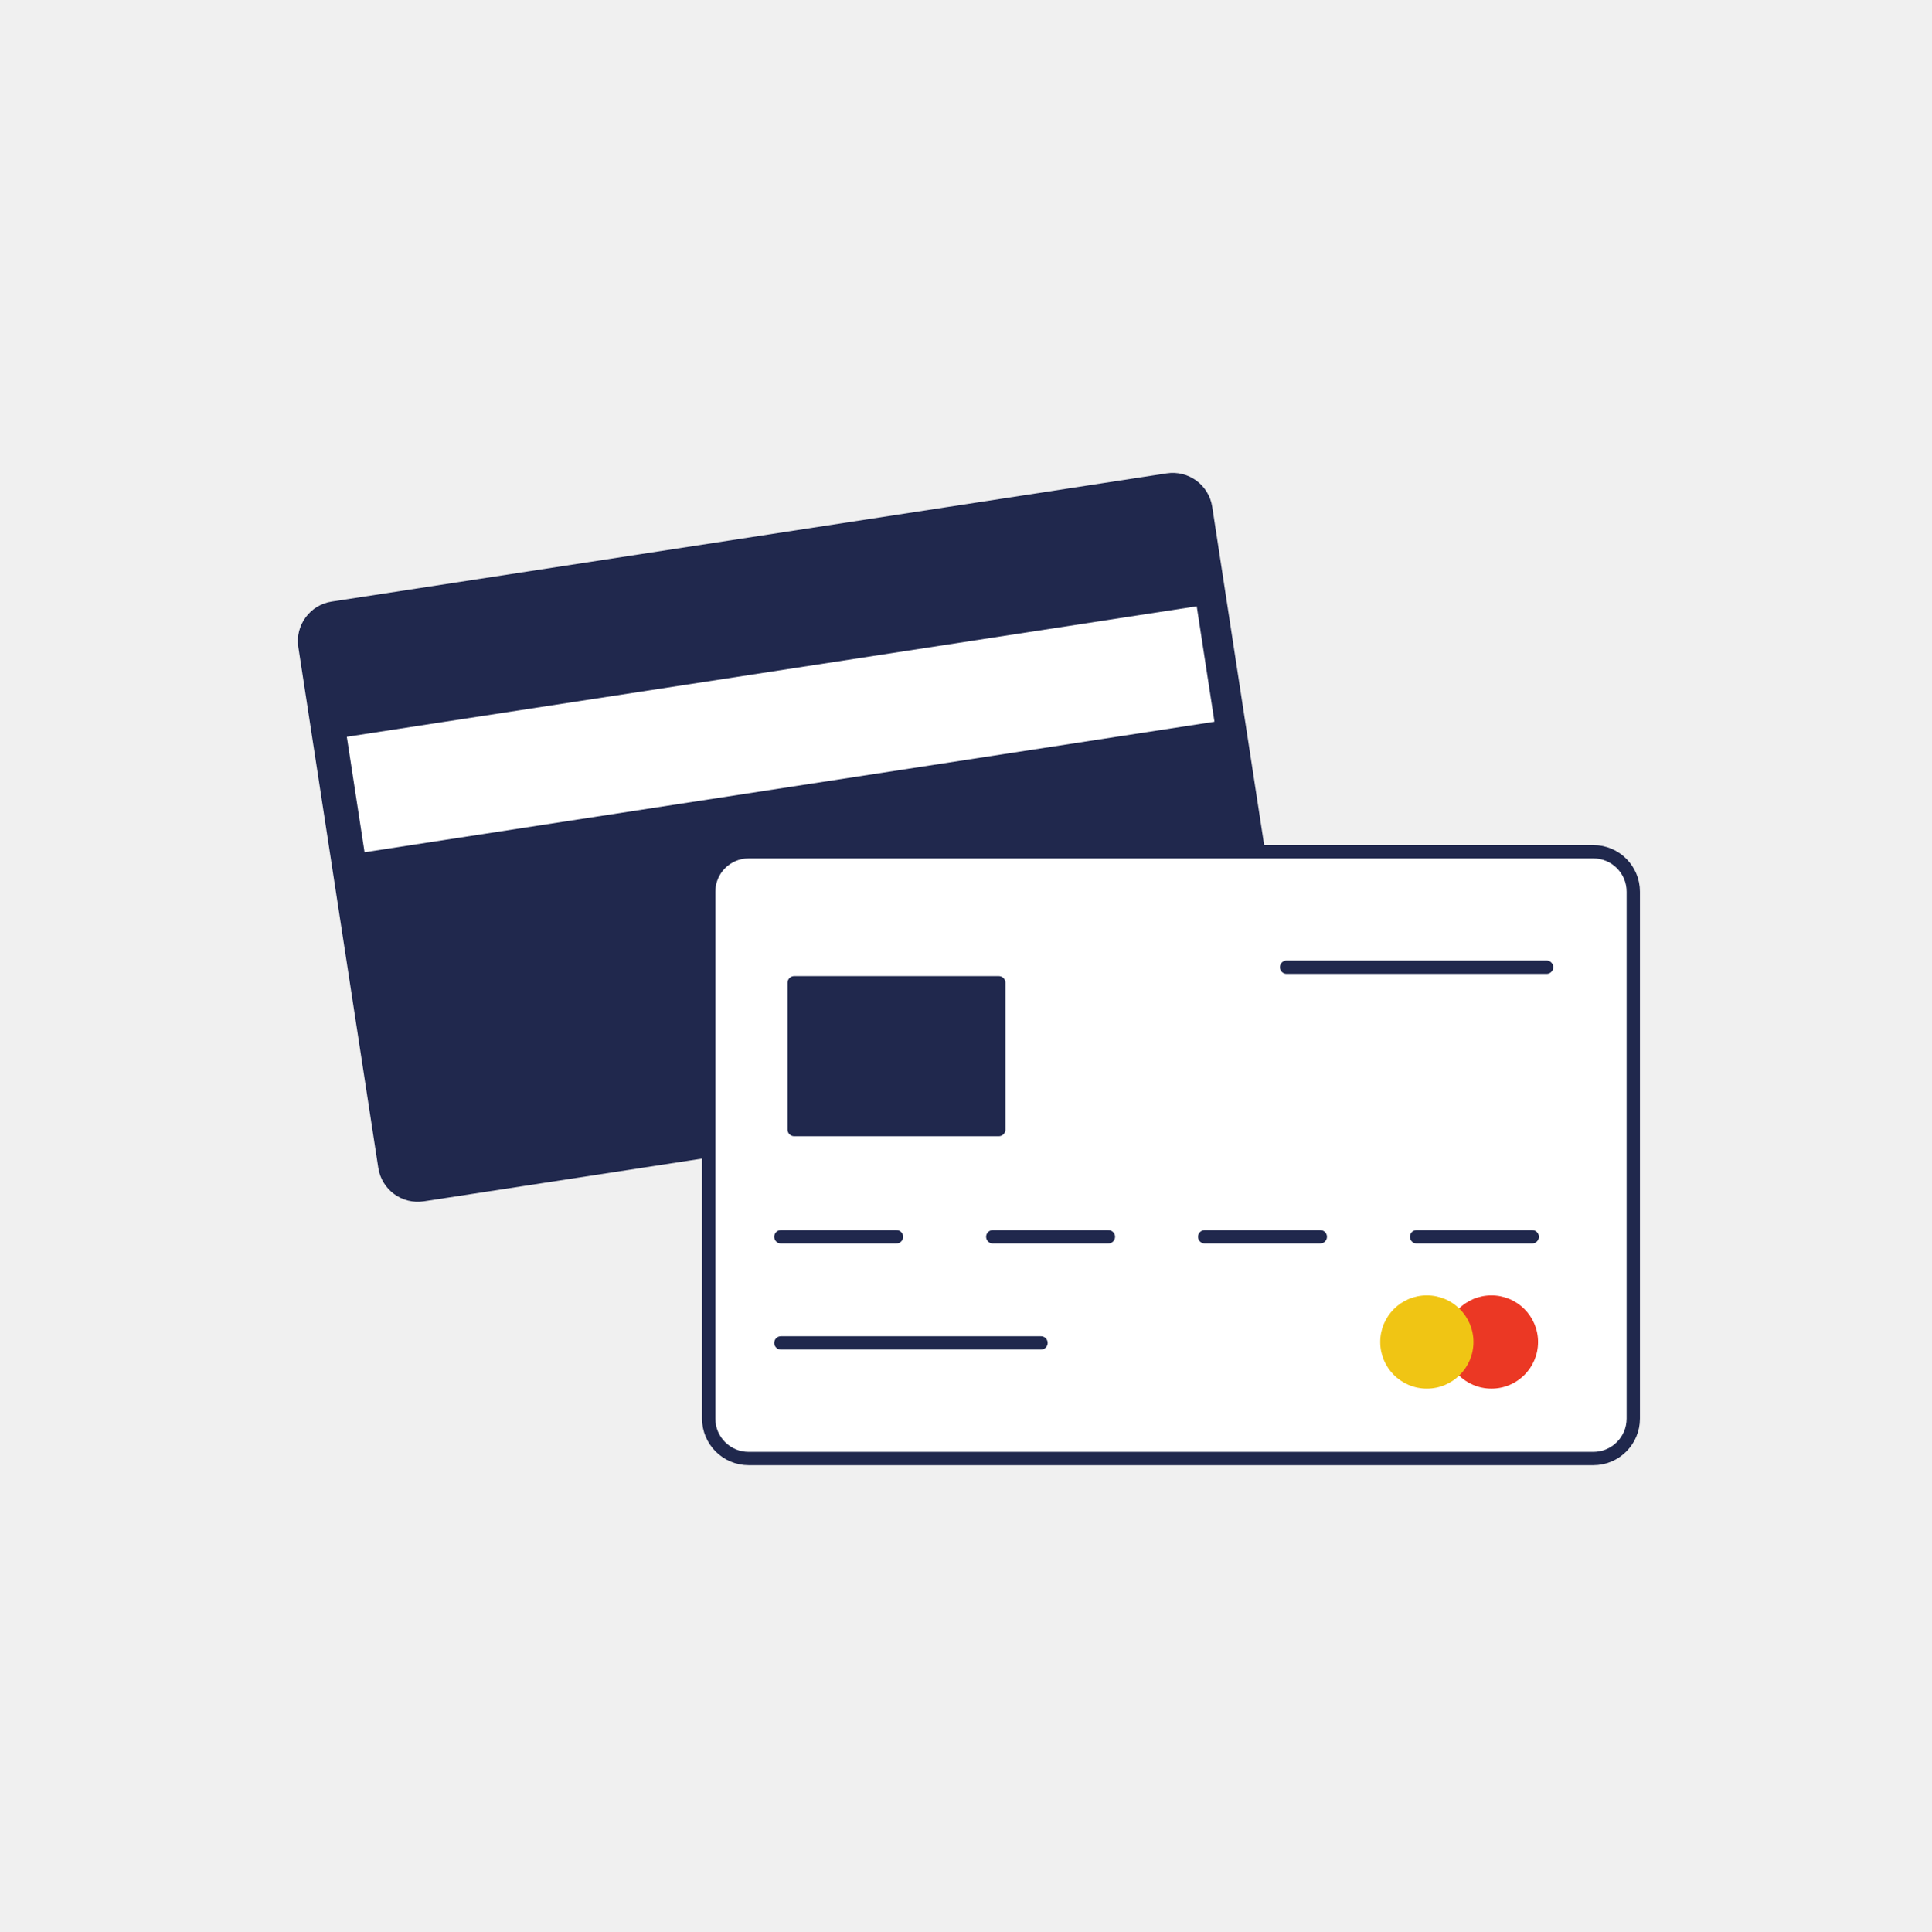
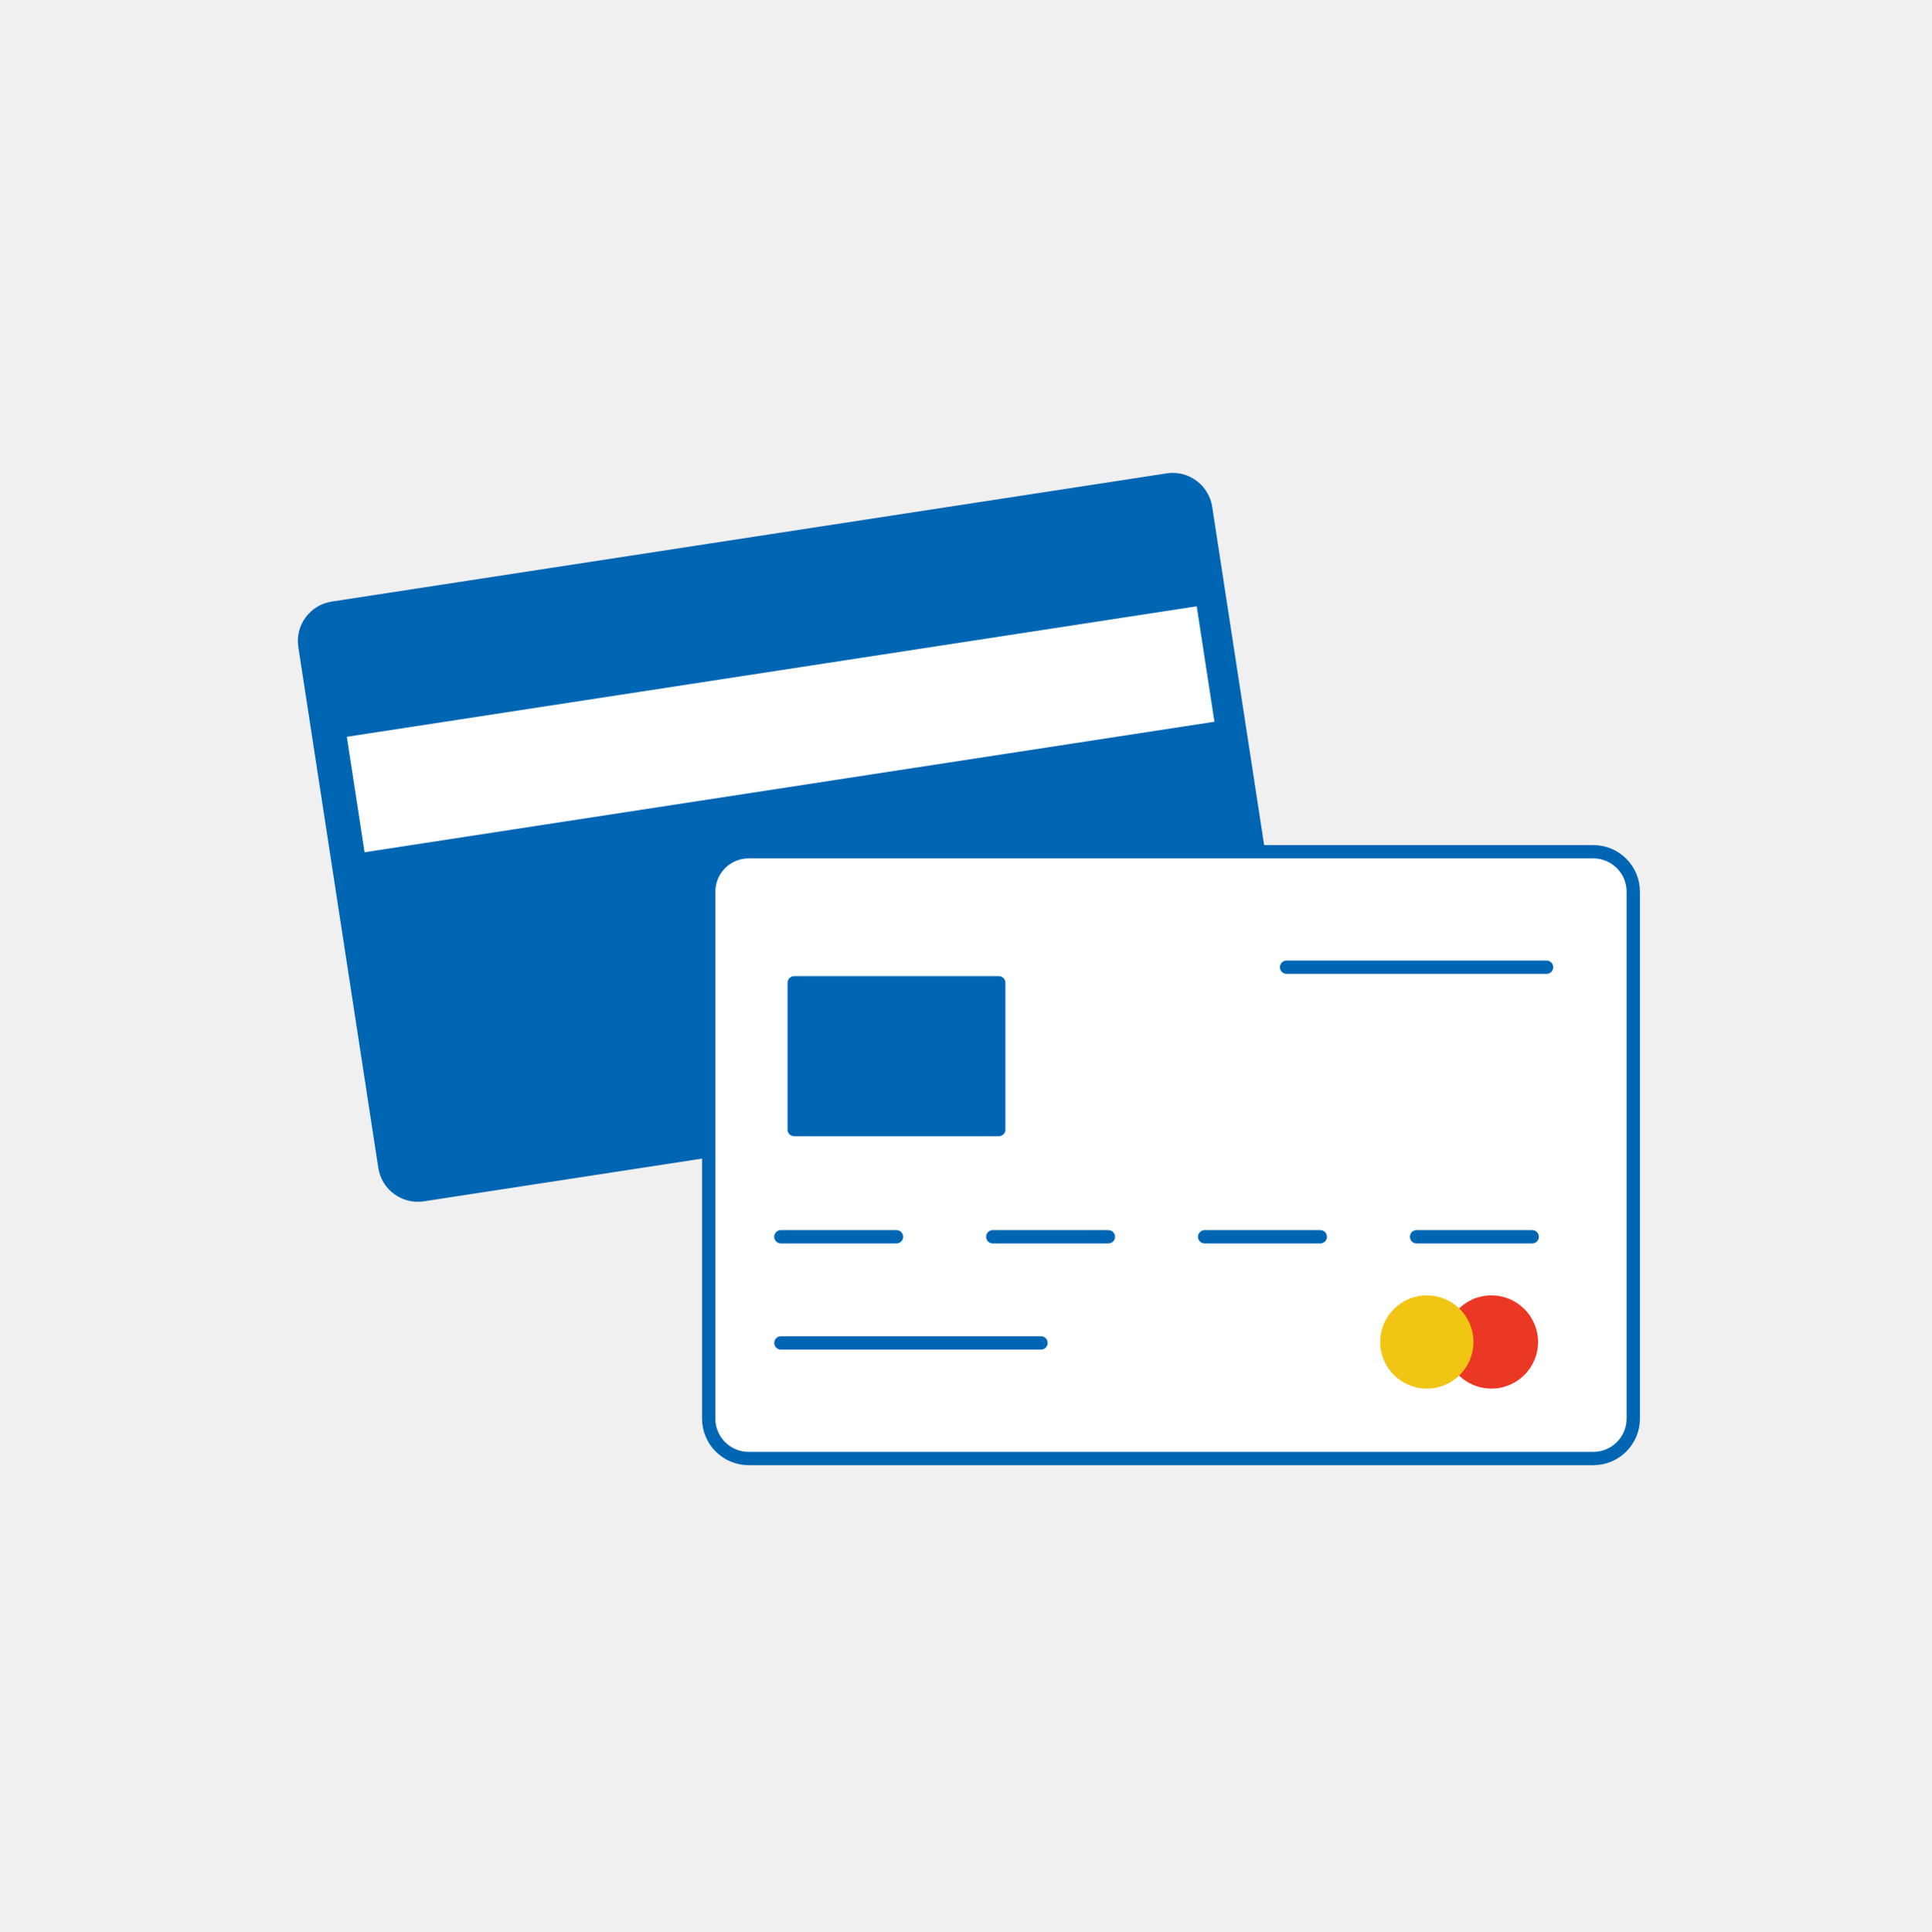
<svg xmlns="http://www.w3.org/2000/svg" id="Layer_1" data-name="Layer 1" width="145" height="145" viewBox="0 0 145 145">
  <defs>
-     <style>.cls-1,.cls-4{fill:#20284D;}.cls-2,.cls-3{fill:#fff;}.cls-3{stroke:#20284D;}.cls-3,.cls-4{stroke-linecap:round;stroke-linejoin:round;}.cls-4{stroke:#fff;}.cls-5{fill:#eb3824;}.cls-5,.cls-6{isolation:isolate;}.cls-6{fill:#f0c514;}</style>
+     <style>.cls-1,.cls-4{fill:#0066B3;}.cls-2,.cls-3{fill:#fff;}.cls-3{stroke:#0066B3;}.cls-3,.cls-4{stroke-linecap:round;stroke-linejoin:round;}.cls-4{stroke:#fff;}.cls-5{fill:#eb3824;}.cls-5,.cls-6{isolation:isolate;}.cls-6{fill:#f0c514;}</style>
  </defs>
  <rect class="cls-1" x="25" y="40.08" width="69.42" height="45.56" rx="3" ry="3" transform="translate(-8.85 9.8) rotate(-8.73)" />
  <rect class="cls-2" x="26.33" y="50.37" width="64.56" height="8.77" transform="translate(-7.63 9.53) rotate(-8.73)" />
  <rect class="cls-3" x="53.21" y="63.95" width="69.42" height="45.56" rx="3" ry="3" />
  <rect class="cls-4" x="58.63" y="72.79" width="17.36" height="13.02" rx="1" ry="1" />
  <line class="cls-3" x1="58.63" y1="92.86" x2="67.31" y2="92.86" />
  <line class="cls-3" x1="58.63" y1="100.83" x2="78.16" y2="100.83" />
  <line class="cls-3" x1="96.6" y1="72.62" x2="116.12" y2="72.62" />
  <line class="cls-3" x1="74.54" y1="92.86" x2="83.22" y2="92.86" />
  <line class="cls-3" x1="90.45" y1="92.86" x2="99.13" y2="92.86" />
  <line class="cls-3" x1="106.36" y1="92.86" x2="115.04" y2="92.86" />
  <circle class="cls-5" cx="111.98" cy="100.76" r="3.5" />
  <circle class="cls-6" cx="107.13" cy="100.76" r="3.5" />
</svg>
